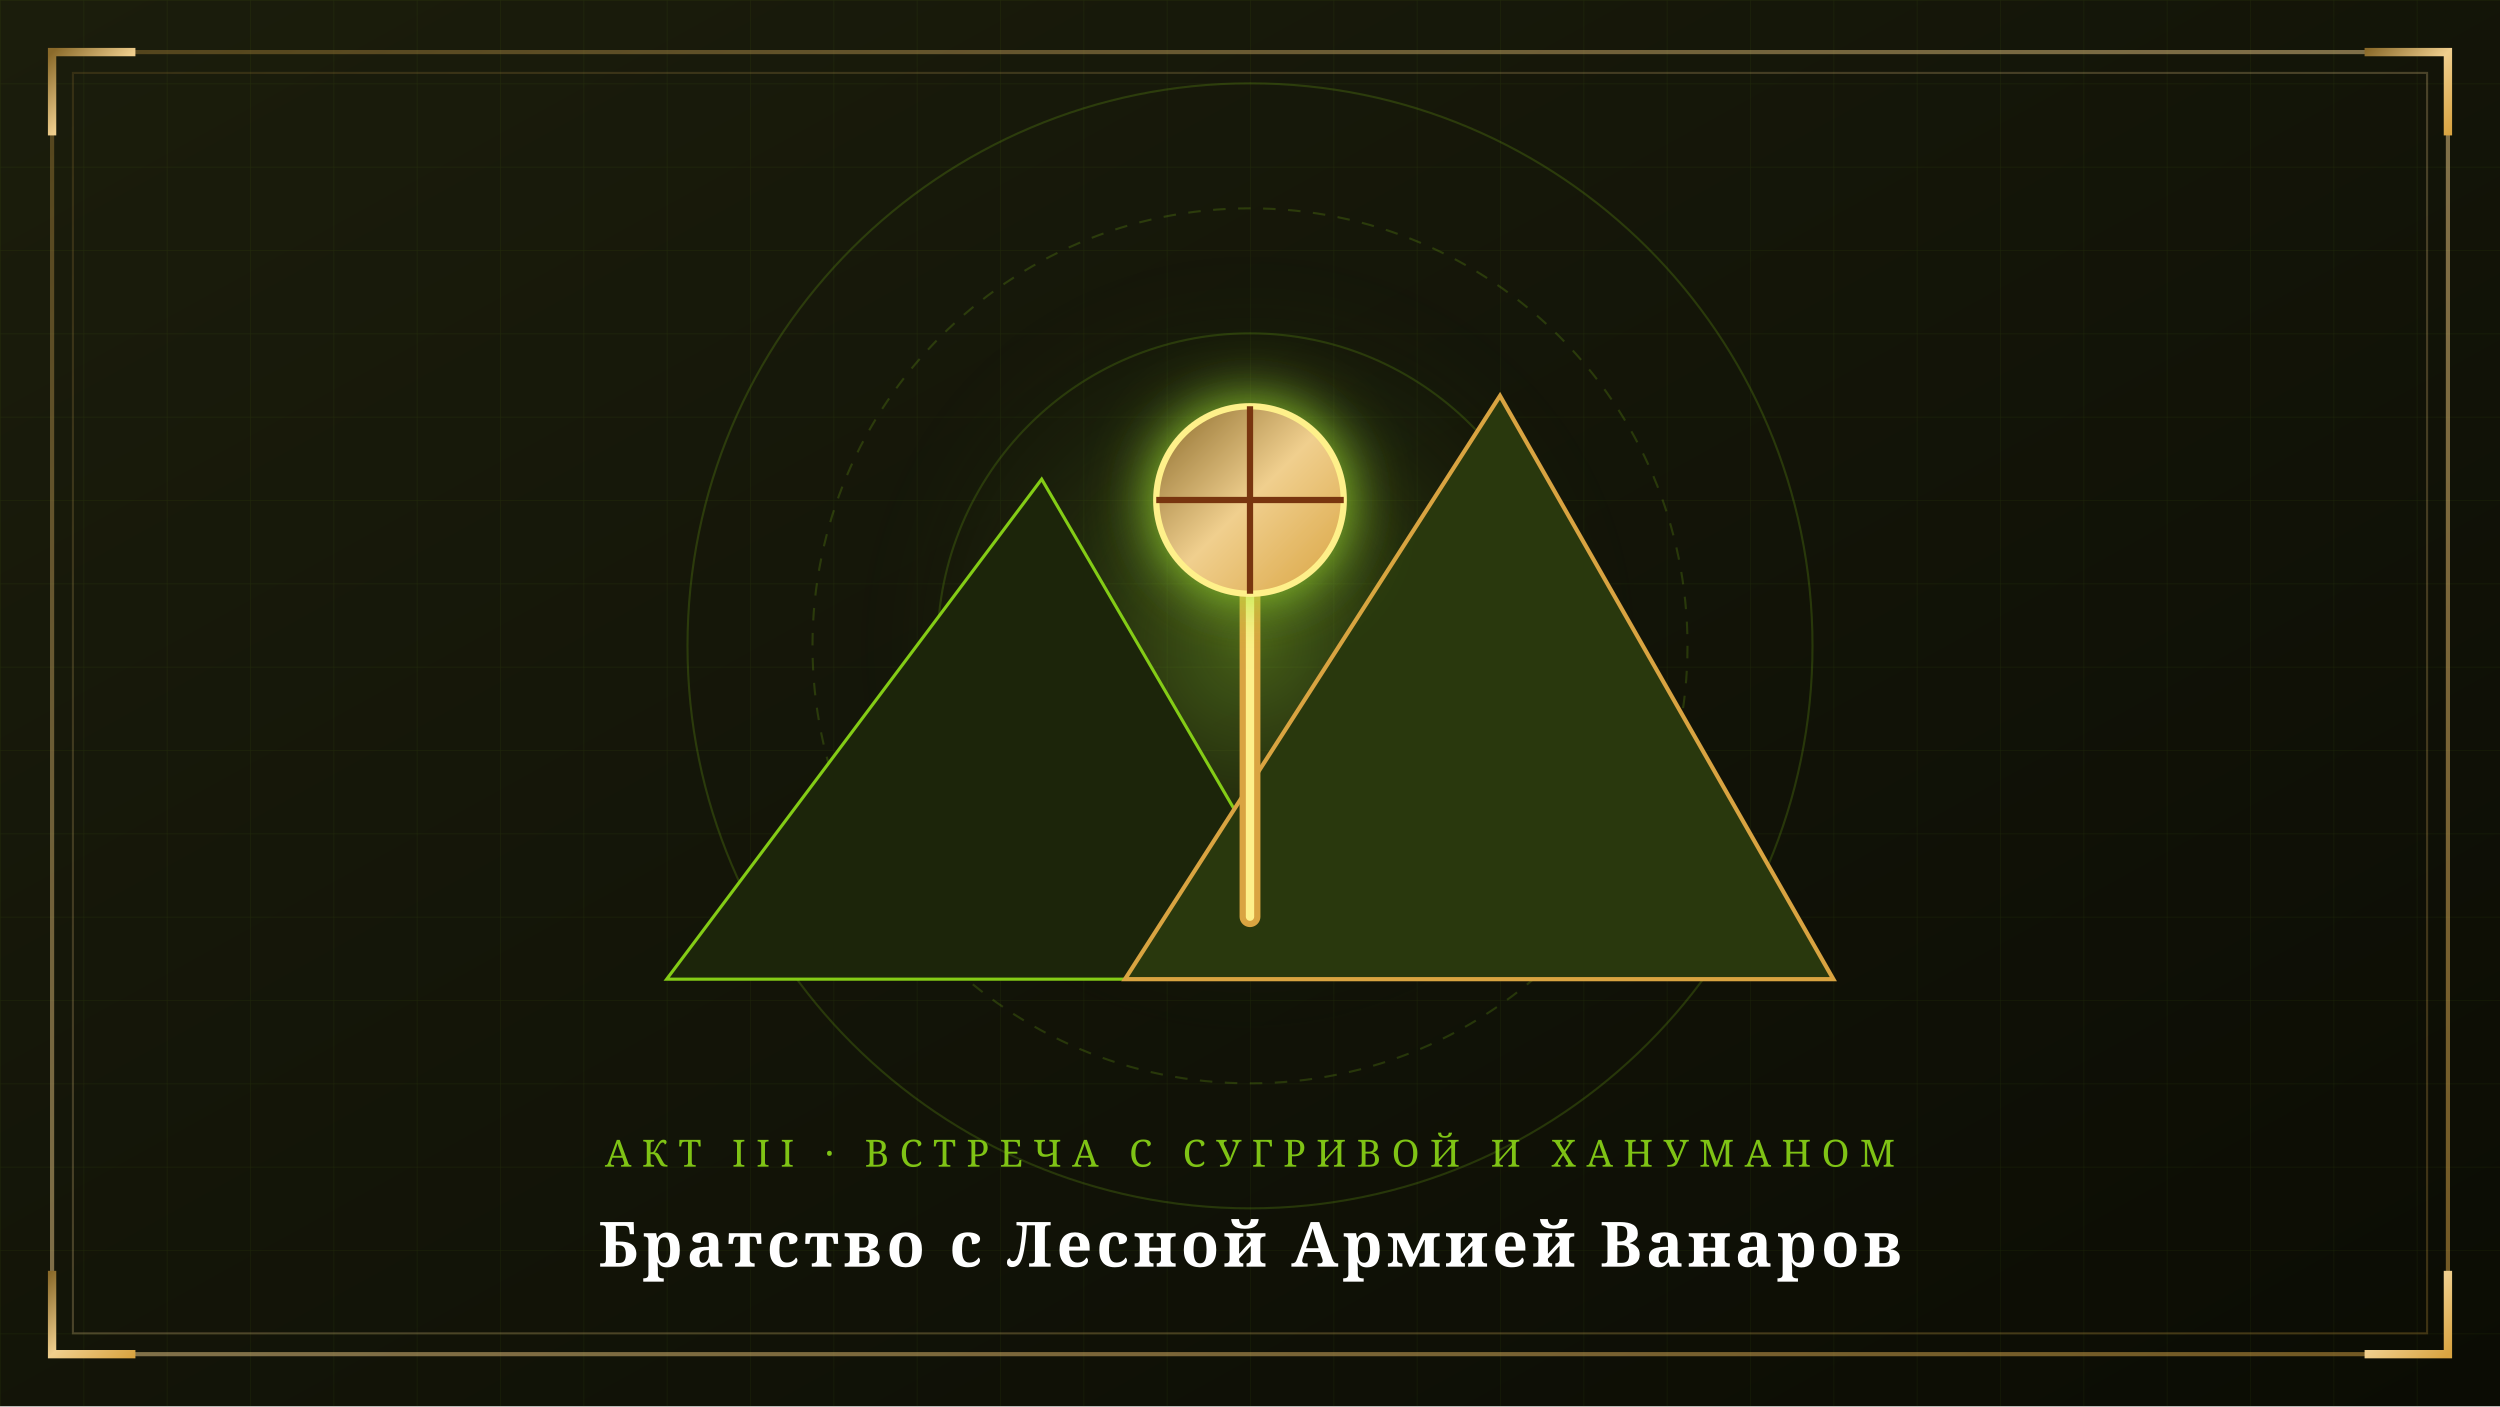
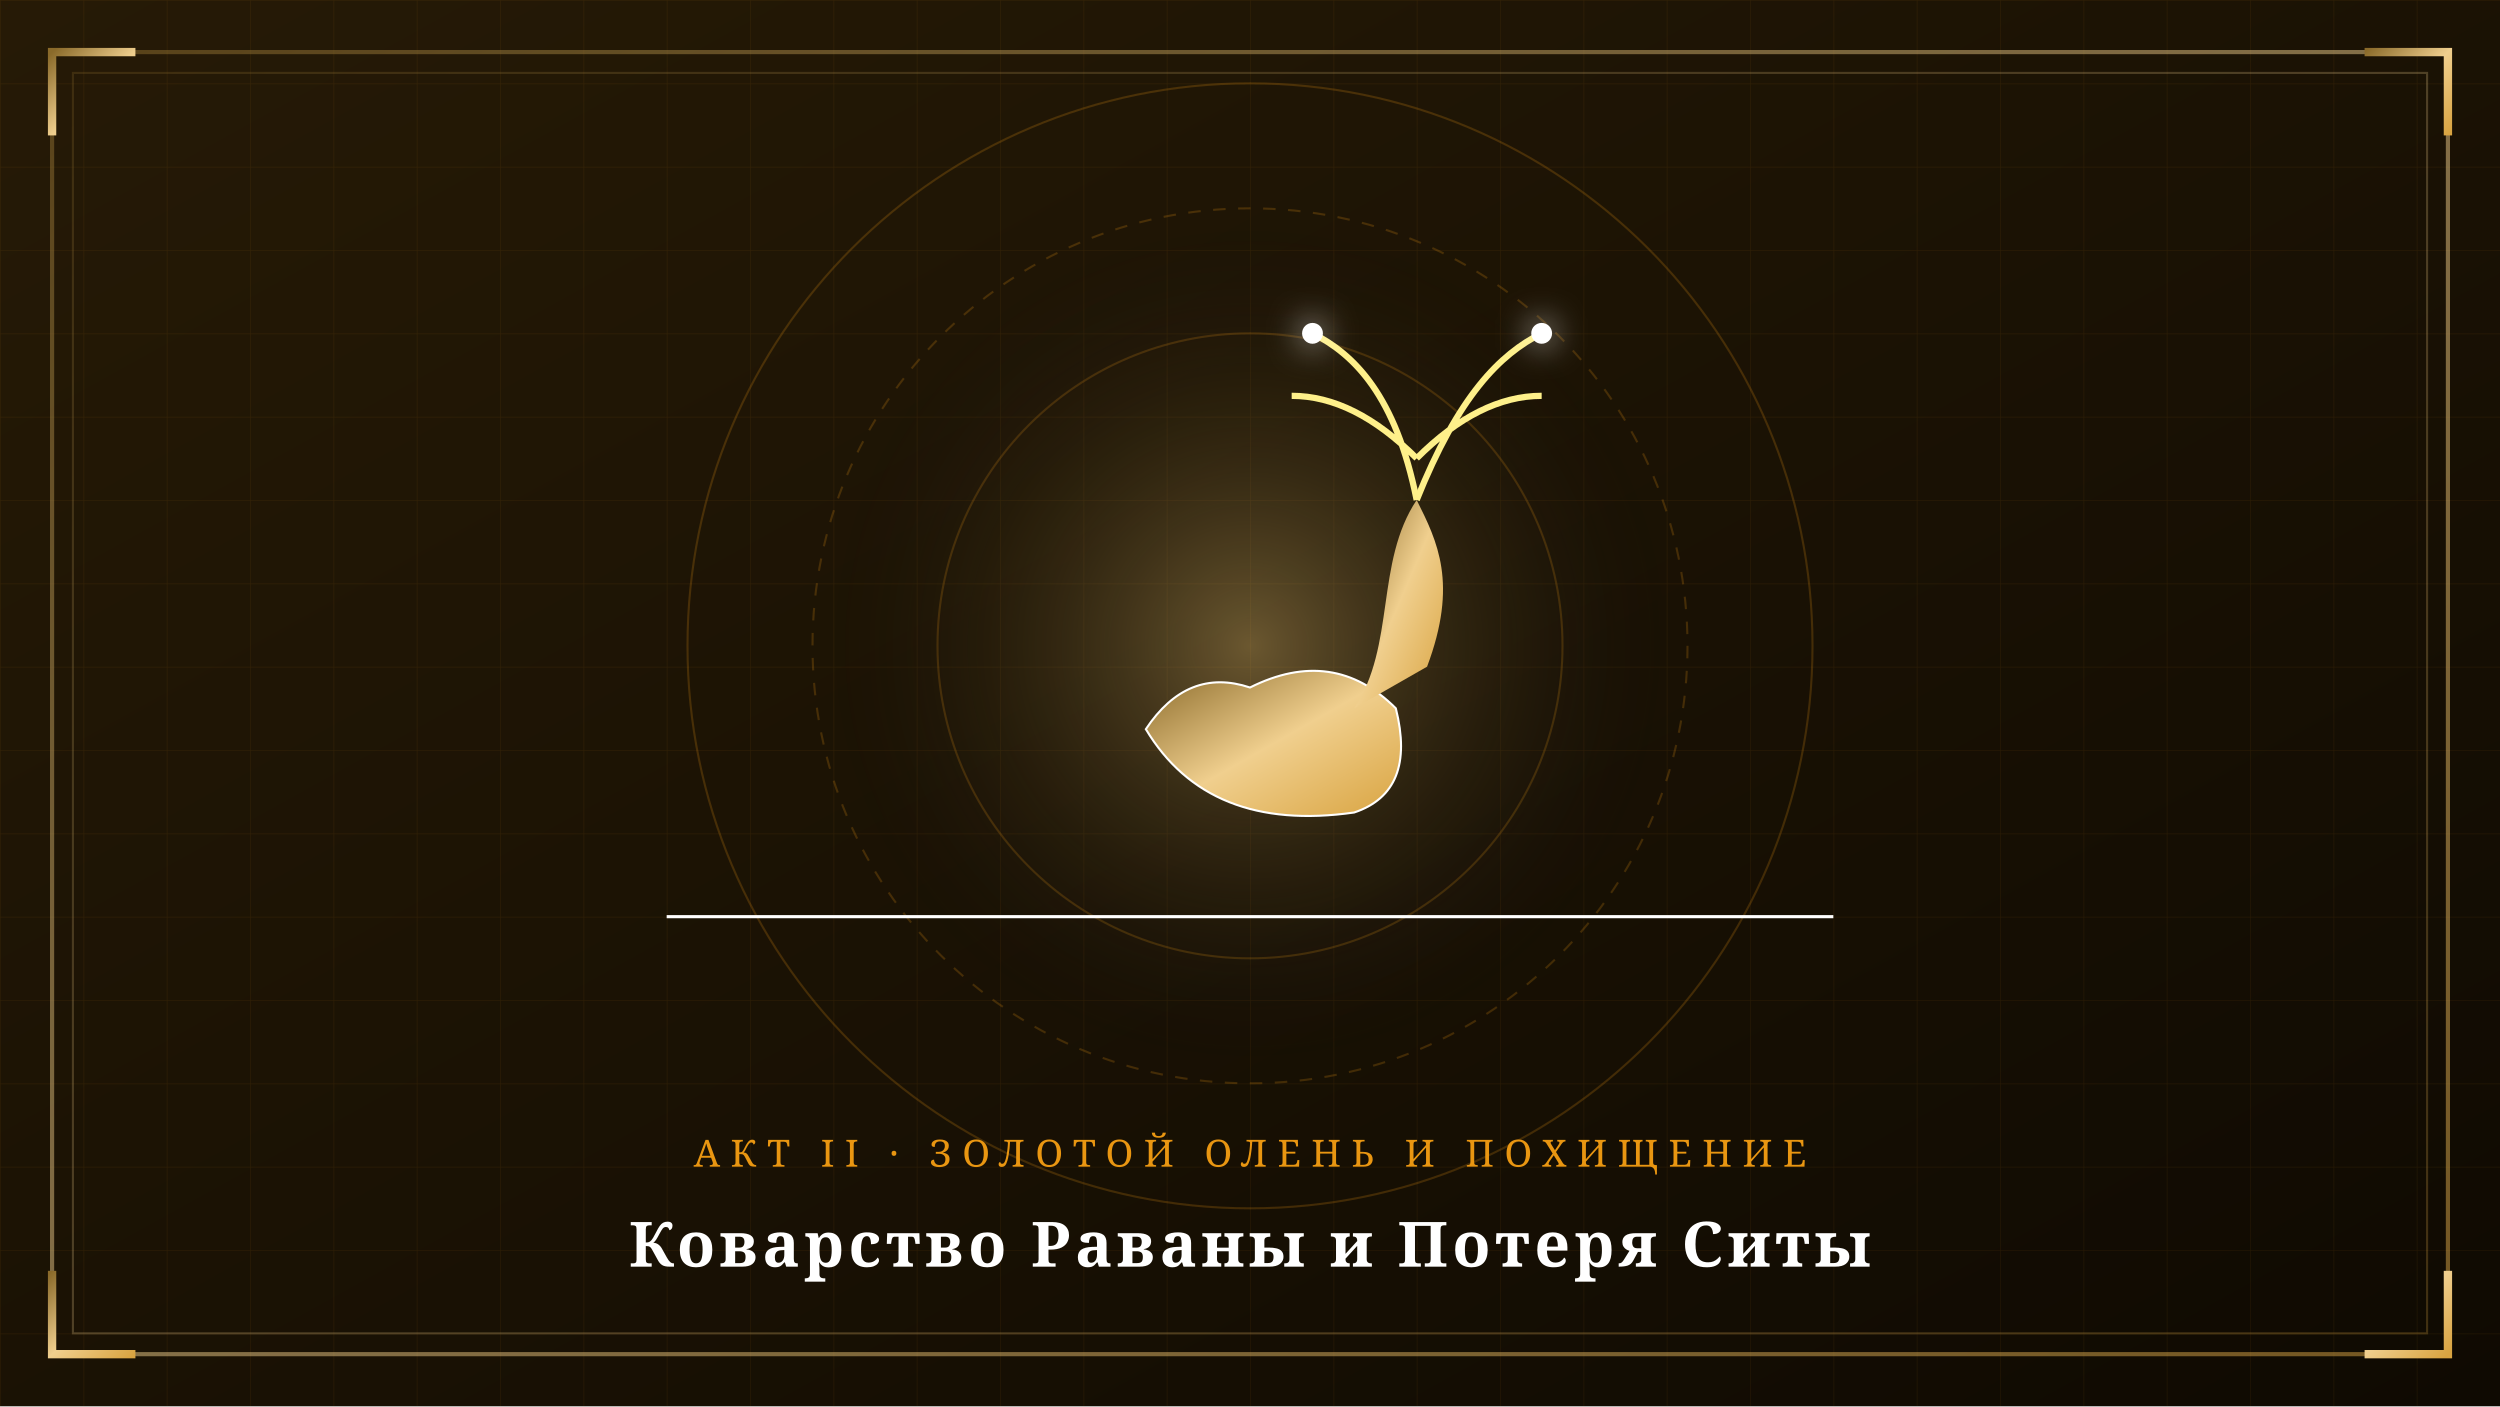
<svg xmlns="http://www.w3.org/2000/svg" viewBox="0 0 1200 675" width="1200" height="675">
  <defs>
    <linearGradient id="bgGrad" x1="0%" y1="0%" x2="100%" y2="100%">
-       <stop offset="0%" stop-color="#1b1d0c" />
-       <stop offset="100%" stop-color="#0b0c04" />
+       <stop offset="0%" stop-color="#261a06" />
+       <stop offset="100%" stop-color="#0f0a02" />
    </linearGradient>
    <radialGradient id="goldGlow" cx="50%" cy="50%" r="50%">
      <stop offset="0%" stop-color="#ffd880" stop-opacity="0.35" />
      <stop offset="100%" stop-color="#000000" stop-opacity="0" />
    </radialGradient>
    <radialGradient id="fireGlow" cx="50%" cy="50%" r="50%">
      <stop offset="0%" stop-color="#ff9900" stop-opacity="0.4" />
      <stop offset="100%" stop-color="#000000" stop-opacity="0" />
    </radialGradient>
    <radialGradient id="purpleGlow" cx="50%" cy="50%" r="50%">
      <stop offset="0%" stop-color="#c084fc" stop-opacity="0.35" />
      <stop offset="100%" stop-color="#000000" stop-opacity="0" />
    </radialGradient>
    <radialGradient id="blueGlow" cx="50%" cy="50%" r="50%">
      <stop offset="0%" stop-color="#38bdf8" stop-opacity="0.35" />
      <stop offset="100%" stop-color="#000000" stop-opacity="0" />
    </radialGradient>
    <radialGradient id="limeGlow" cx="50%" cy="50%" r="50%">
      <stop offset="0%" stop-color="#a3e635" stop-opacity="0.35" />
      <stop offset="100%" stop-color="#000000" stop-opacity="0" />
    </radialGradient>
    <radialGradient id="redGlow" cx="50%" cy="50%" r="50%">
      <stop offset="0%" stop-color="#f87171" stop-opacity="0.4" />
      <stop offset="100%" stop-color="#000000" stop-opacity="0" />
    </radialGradient>
    <linearGradient id="goldGrad" x1="0%" y1="0%" x2="100%" y2="100%">
      <stop offset="0%" stop-color="#8a6a2a" />
      <stop offset="50%" stop-color="#f0cf8e" />
      <stop offset="100%" stop-color="#d9a441" />
    </linearGradient>
    <linearGradient id="flameGrad" x1="0%" y1="100%" x2="0%" y2="0%">
      <stop offset="0%" stop-color="#dc2626" />
      <stop offset="50%" stop-color="#f97316" />
      <stop offset="100%" stop-color="#fef08a" />
    </linearGradient>
    <pattern id="gridPattern" width="40" height="40" patternUnits="userSpaceOnUse">
-       <path d="M 40 0 L 0 0 0 40" fill="none" stroke="#84cc16" stroke-width="0.5" stroke-opacity="0.1" />
+       <path d="M 40 0 L 0 0 0 40" fill="none" stroke="#f39c12" stroke-width="0.5" stroke-opacity="0.1" />
    </pattern>
  </defs>
  <rect width="1200" height="675" fill="url(#bgGrad)" />
  <rect width="1200" height="675" fill="url(#gridPattern)" />
-   <g stroke="#84cc16" stroke-width="1" fill="none" opacity="0.2">
+   <g stroke="#f39c12" stroke-width="1" fill="none" opacity="0.2">
    <circle cx="600" cy="310" r="270" />
    <circle cx="600" cy="310" r="210" stroke-dasharray="6 6" />
    <circle cx="600" cy="310" r="150" />
  </g>
  <g transform="translate(600, 310)">
-     <circle cx="0" cy="0" r="200" fill="url(#limeGlow)" />
-     <polygon points="-280,160 -100,-80 40,160" fill="#1c250a" stroke="#84cc16" stroke-width="1.5" />
-     <polygon points="-60,160 120,-120 280,160" fill="#29380d" stroke="#d9a441" stroke-width="2" />
-     <g transform="translate(0, 10)">
-       <line x1="0" y1="120" x2="0" y2="-60" stroke="#d9a441" stroke-width="10" stroke-linecap="round" />
-       <line x1="0" y1="120" x2="0" y2="-60" stroke="#fef08a" stroke-width="4" stroke-linecap="round" />
-       <circle cx="0" cy="-80" r="45" fill="url(#goldGrad)" stroke="#fef08a" stroke-width="3" filter="drop-shadow(0 0 15px #a3e635)" />
-       <path d="M -45 -80 L 45 -80 M 0 -125 L 0 -35" stroke="#78350f" stroke-width="3" />
+     <circle cx="0" cy="0" r="210" fill="url(#goldGlow)" />
+     <path d="M -280 130 L 280 130" stroke="#fcd34d" stroke-width="4" filter="drop-shadow(0 0 12px #fcd34d)" />
+     <path d="M -280 130 L 280 130" stroke="#ffffff" stroke-width="1.5" />
+     <g transform="translate(0, -10)">
+       <path d="M -50 50 Q -30 20 0 30 Q 40 10 70 40 Q 80 80 50 90 Q -20 100 -50 50 Z" fill="url(#goldGrad)" stroke="#fff" stroke-width="1" />
+       <path d="M 50 40 C 70 10 60 -30 80 -60 C 90 -40 100 -20 85 20 Z" fill="url(#goldGrad)" />
+       <path d="M 80 -60 C 70 -110 50 -130 30 -140 M 80 -80 C 60 -100 40 -110 20 -110" stroke="#fef08a" stroke-width="3" fill="none" />
+       <path d="M 80 -60 C 100 -110 120 -130 140 -140 M 80 -80 C 100 -100 120 -110 140 -110" stroke="#fef08a" stroke-width="3" fill="none" />
+       <circle cx="30" cy="-140" r="5" fill="#ffffff" filter="drop-shadow(0 0 8px #fff)" />
+       <circle cx="140" cy="-140" r="5" fill="#ffffff" filter="drop-shadow(0 0 8px #fff)" />
    </g>
  </g>
  <rect x="25" y="25" width="1150" height="625" fill="none" stroke="url(#goldGrad)" stroke-width="2" stroke-opacity="0.5" />
  <rect x="35" y="35" width="1130" height="605" fill="none" stroke="url(#goldGrad)" stroke-width="1" stroke-opacity="0.25" />
  <path d="M 25 65 L 25 25 L 65 25" fill="none" stroke="url(#goldGrad)" stroke-width="4" />
  <path d="M 1175 65 L 1175 25 L 1135 25" fill="none" stroke="url(#goldGrad)" stroke-width="4" />
  <path d="M 25 610 L 25 650 L 65 650" fill="none" stroke="url(#goldGrad)" stroke-width="4" />
  <path d="M 1175 610 L 1175 650 L 1135 650" fill="none" stroke="url(#goldGrad)" stroke-width="4" />
-   <text x="600" y="560" text-anchor="middle" font-family="'Georgia', serif" font-size="18" fill="#84cc16" letter-spacing="5" opacity="0.95">АКТ III · ВСТРЕЧА С СУГРИВОЙ И ХАНУМАНОМ</text>
-   <text x="600" y="608" text-anchor="middle" font-family="'Georgia', serif" font-size="30" font-weight="bold" fill="#ffffff" letter-spacing="2">Братство с Лесной Армией Ванаров</text>
+   <text x="600" y="560" text-anchor="middle" font-family="'Georgia', serif" font-size="18" fill="#f39c12" letter-spacing="5" opacity="0.95">АКТ II · ЗОЛОТОЙ ОЛЕНЬ И ПОХИЩЕНИЕ</text>
+   <text x="600" y="608" text-anchor="middle" font-family="'Georgia', serif" font-size="30" font-weight="bold" fill="#ffffff" letter-spacing="2">Коварство Раваны и Потеря Ситы</text>
</svg>
